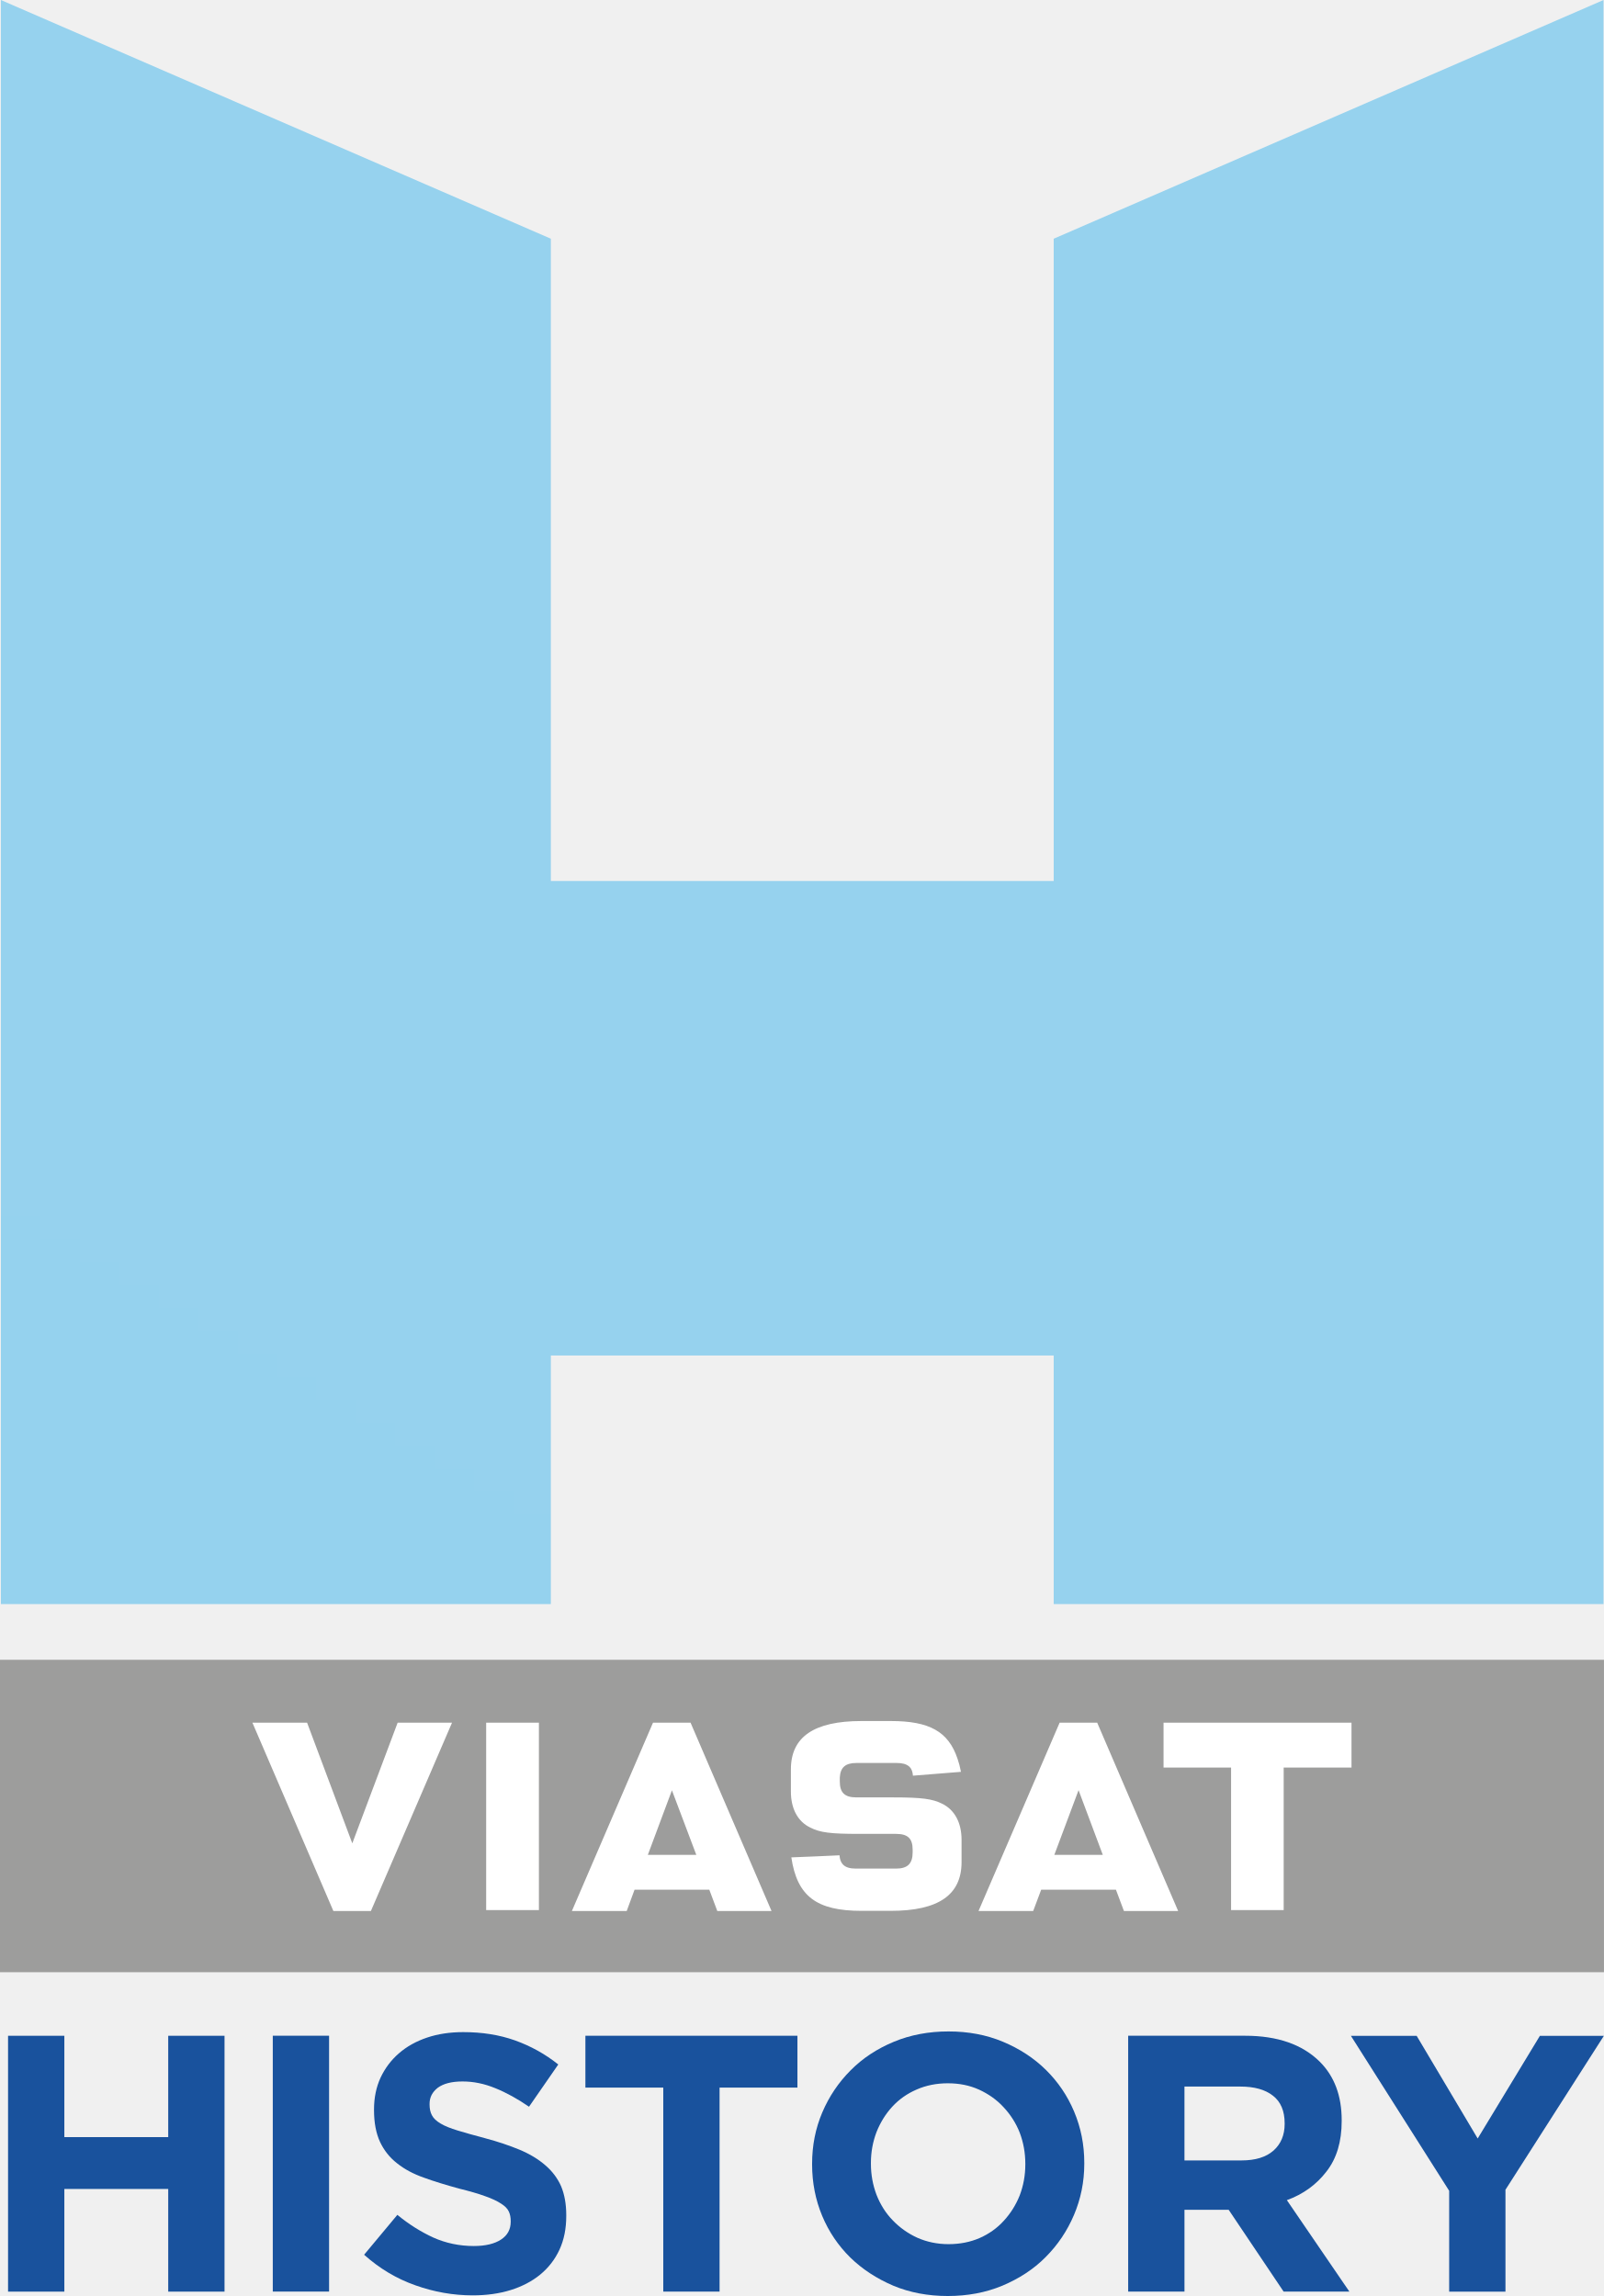
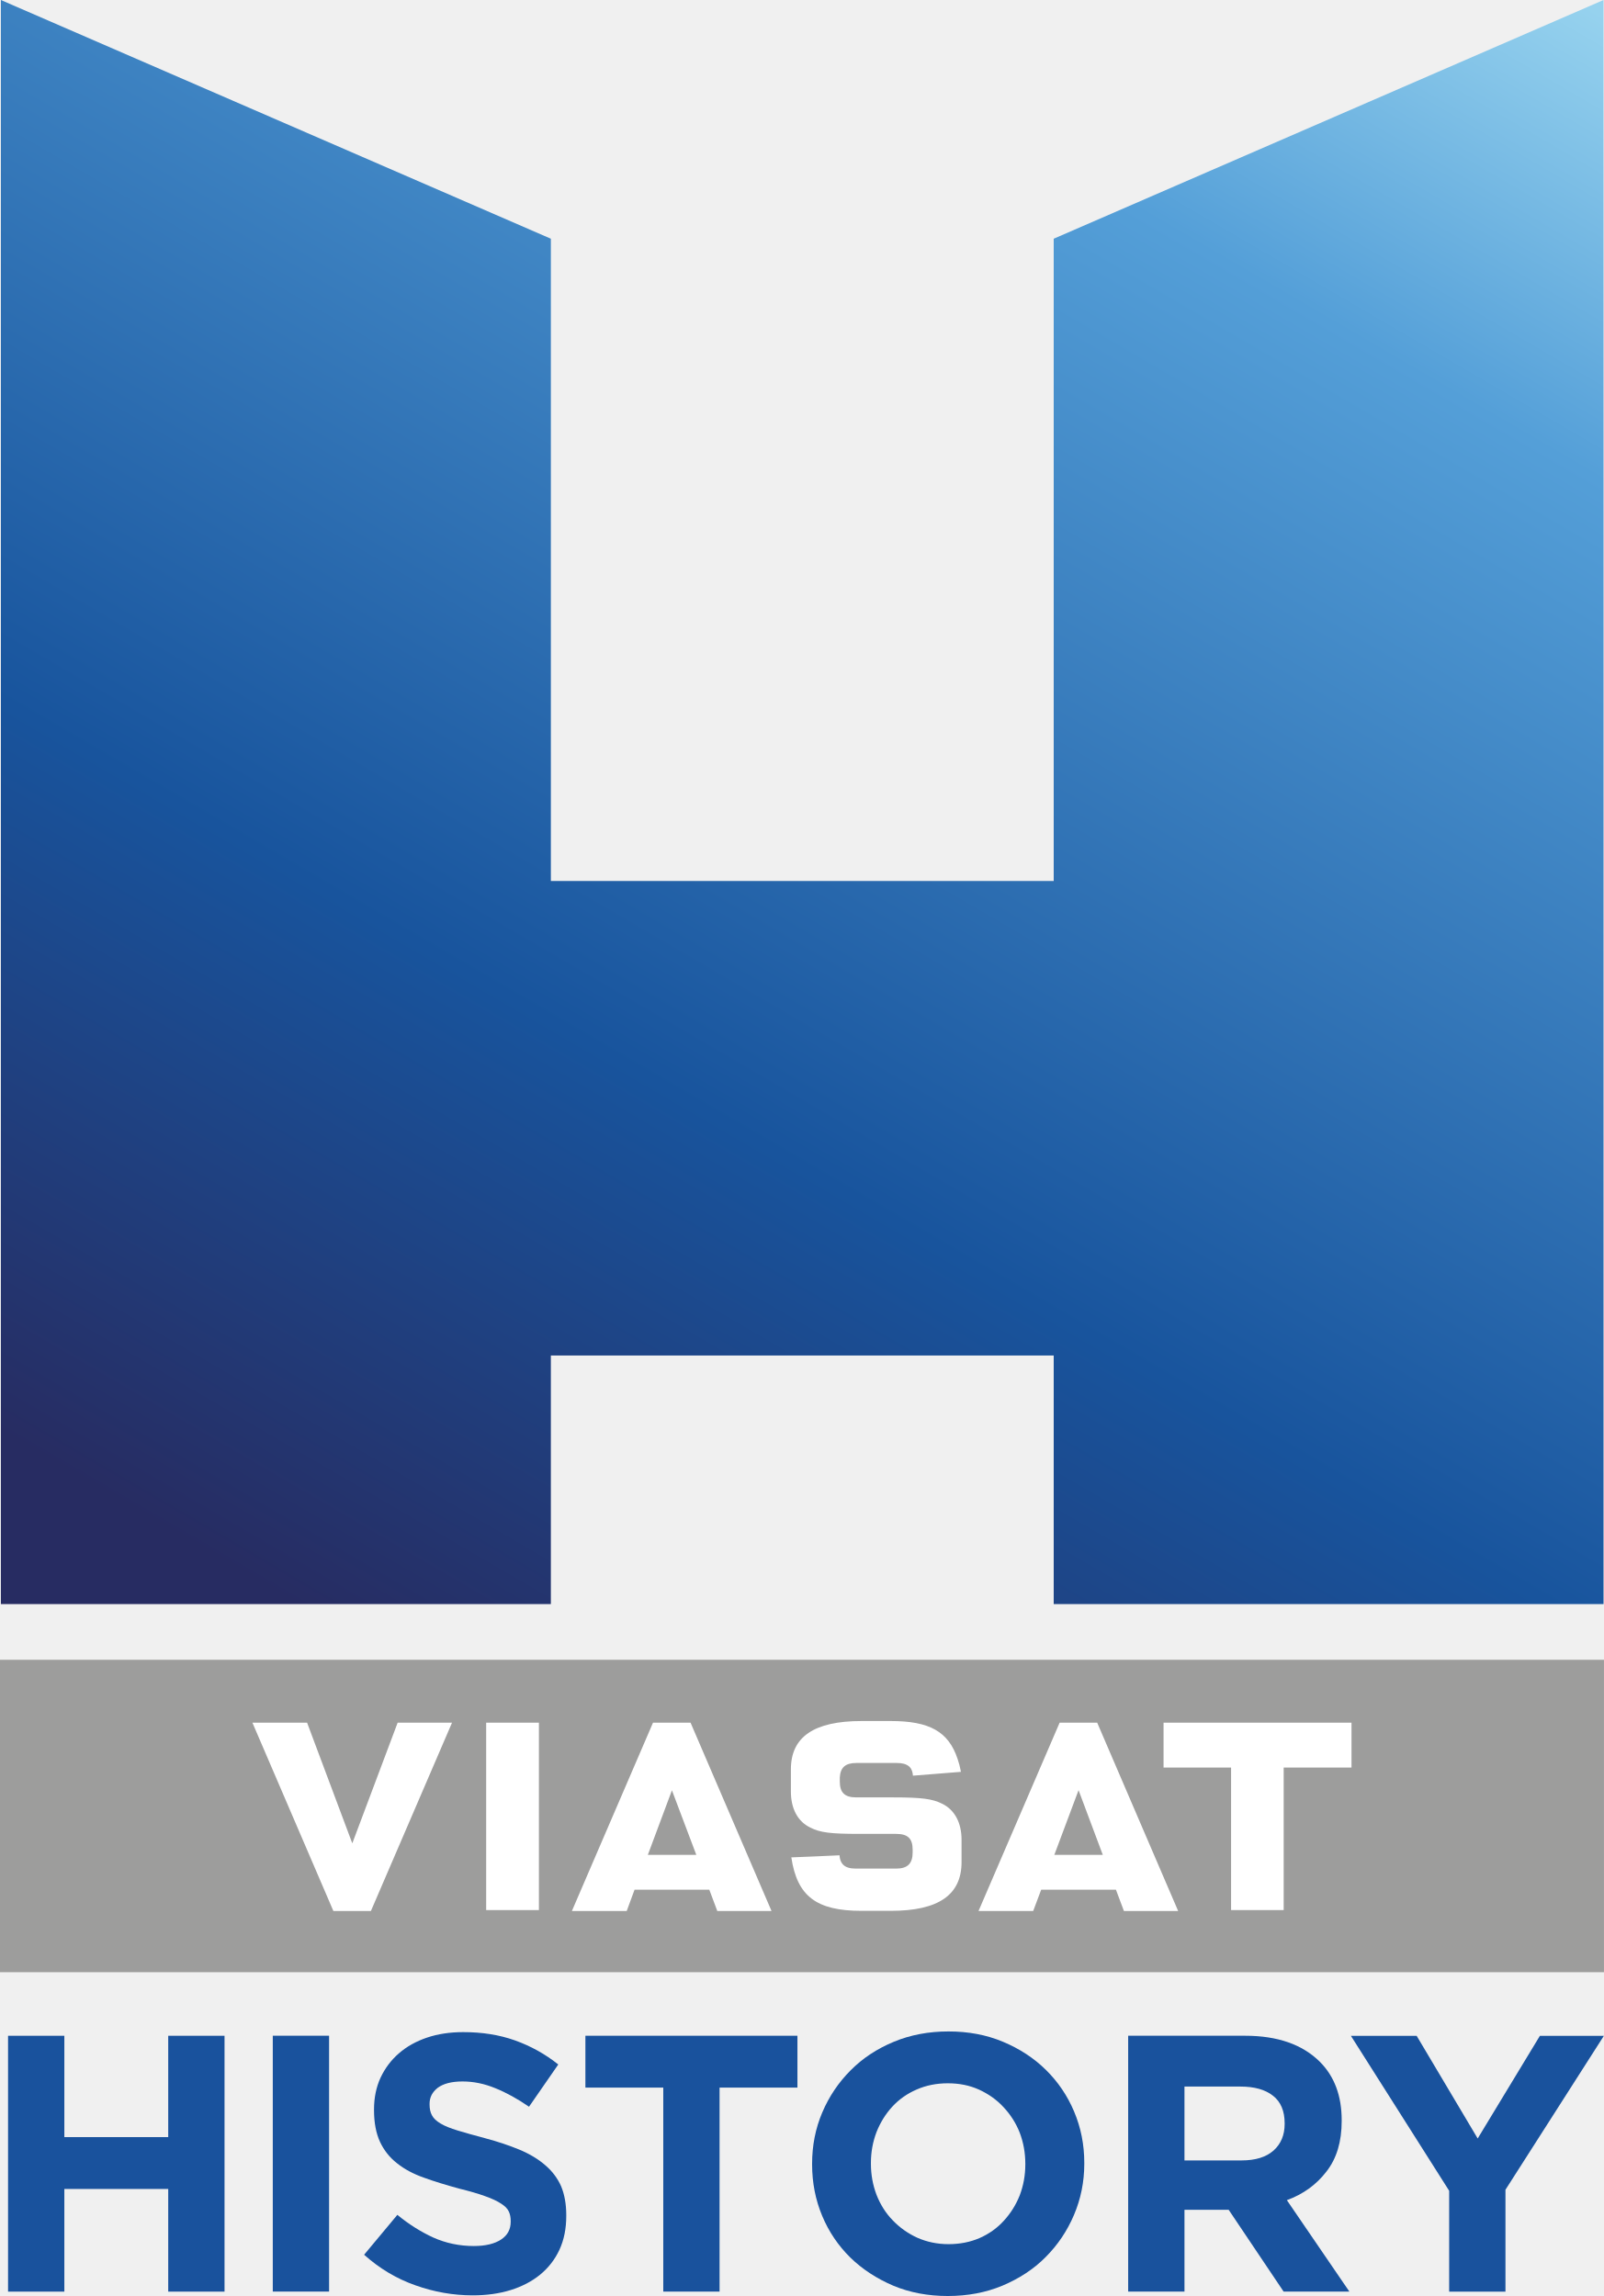
<svg xmlns="http://www.w3.org/2000/svg" height="859.12" width="600" version="1.1">
  <defs>
-     <linearGradient id="linearGradient3519" gradientUnits="userSpaceOnUse" gradientTransform="matrix(-409.7818,709.761,-709.761,-409.7818,504.9994,-54.77549)">
+     <linearGradient id="linearGradient3519" gradientUnits="userSpaceOnUse" gradientTransform="matrix(-409.7818,709.761,-709.761,-409.7818,504.9994,-54.77549)" x1="0" x2="1" y1="0" y2="0">
      <stop stop-color="#96d2ee" offset="0" />
      <stop stop-color="#549fd8" offset="0.186" />
      <stop stop-color="#18549d" offset="0.646" />
      <stop stop-color="#272c62" offset="0.938" />
      <stop stop-color="#272c62" offset="1" />
    </linearGradient>
  </defs>
  <path d="m0,621.06,600,0,0,116.9-600,0,0-116.9z" fill-rule="nonzero" fill="#9d9d9c" />
  <path fill-rule="nonzero" fill="#FFF" d="m352.45,674.93c-3.593-1.824-7.683-2.377-18.24-2.377h-13.874c-4.367,0-6.191-1.769-6.191-5.97v-0.884-0.608c0.221-3.759,2.1-5.417,6.191-5.417h15.09c2.045,0,3.538,0.387,4.532,1.216,0.111,0.055,0.221,0.166,0.276,0.221,0.774,0.774,1.161,1.879,1.271,3.316,1.769-0.111,16.085-1.271,17.964-1.437-0.332-1.769-0.774-3.427-1.271-4.864-3.427-10.281-10.613-14.15-24.984-14.15h-10.944c-17.743,0-26.421,5.914-26.421,18.075v8.291c0,6.412,2.543,11.221,7.241,13.487,3.593,1.879,7.628,2.377,18.24,2.377h13.874c4.367,0,6.191,1.714,6.191,5.914v0.995c0,4.201-1.879,6.08-6.191,6.08h-15.09c-2.266,0-3.814-0.497-4.809-1.548-0.774-0.829-1.161-1.935-1.271-3.427-1.714,0.111-16.14,0.719-18.019,0.774,2.156,14.537,9.397,20.009,26.255,20.009h10.944c17.854,0,26.476-5.97,26.476-18.24v-8.346c0-6.412-2.598-11.221-7.241-13.487m153.11-30.345-70.309,0,0,16.803,25.26,0,0,53.339,19.678,0,0-53.339,25.371,0,0-16.803zm-263.22,49.47,9.01-24.155,9.12,24.155-18.13,0zm15.974-49.47-14.04,0-30.345,70.474,20.507,0,2.929-7.96,27.969,0,2.985,7.96,20.286,0-30.29-70.474zm136.08,49.47,9.065-24.21,9.065,24.21-18.13,0zm16.029-49.47-14.04,0-30.345,70.474,20.451,0,2.985-7.96,27.969,0,2.985,7.96,20.286,0-30.29-70.474zm-278.64,45.159-16.914-45.159-20.451,0,30.29,70.474,14.04,0,30.345-70.474-20.341,0-16.969,45.159zm50.078,24.984,19.733,0,0-70.143-19.733,0,0,70.143z" />
  <path fill-rule="nonzero" fill="#19529d" d="m3.012,761.75,21.059,0,0,37.918,38.858,0,0-37.918,21.059,0,0,95.735-21.059,0,0-38.415-38.858,0,0,38.415-21.059,0,0-95.735z" />
  <path d="m102.04,761.73,21.059,0,0,95.735-21.059,0,0-95.735z" fill-rule="nonzero" fill="#19529d" />
  <path fill-rule="nonzero" fill="#19529d" d="m176.83,858.88c-7.296,0-14.482-1.271-21.446-3.759-7.075-2.487-13.432-6.301-19.18-11.442l12.437-14.924c4.367,3.593,8.899,6.412,13.487,8.512,4.588,2.045,9.673,3.151,15.09,3.151,4.422,0,7.794-0.829,10.226-2.432,2.432-1.603,3.593-3.814,3.593-6.633v-0.276c0-1.327-0.221-2.598-0.719-3.593-0.497-1.105-1.492-2.045-2.874-2.929-1.437-0.94-3.372-1.879-5.914-2.764-2.543-0.94-5.804-1.879-9.839-2.874-4.809-1.327-9.231-2.653-13.155-4.09-3.925-1.382-7.241-3.151-10.005-5.362-2.764-2.156-4.864-4.809-6.356-7.96-1.492-3.206-2.266-7.186-2.266-11.939v-0.276c0-4.367,0.829-8.346,2.432-11.829,1.658-3.538,3.925-6.578,6.854-9.12,2.985-2.598,6.467-4.532,10.557-5.914,4.09-1.382,8.623-2.045,13.542-2.045,7.02,0,13.432,0.995,19.346,3.095,5.859,2.1,11.276,5.085,16.195,9.01l-10.944,15.808c-4.256-2.929-8.457-5.251-12.547-6.909-4.146-1.714-8.236-2.543-12.326-2.543-4.146,0-7.186,0.829-9.286,2.377-2.045,1.603-3.04,3.593-3.04,5.97v0.332c0,1.492,0.276,2.874,0.884,3.98,0.608,1.161,1.658,2.156,3.261,3.095,1.548,0.94,3.648,1.769,6.356,2.598,2.708,0.829,6.08,1.769,10.226,2.874,4.809,1.271,9.175,2.764,12.934,4.311,3.814,1.603,7.02,3.538,9.618,5.804,2.598,2.211,4.588,4.864,5.914,7.849,1.271,3.04,1.935,6.633,1.935,10.834v0.276c0,4.754-0.829,8.954-2.543,12.658-1.714,3.703-4.146,6.799-7.241,9.341-3.04,2.487-6.743,4.422-11,5.748-4.256,1.327-9.01,1.99-14.205,1.99" />
  <path fill-rule="nonzero" fill="#19529d" d="m248.11,781.14-29.129,0,0-19.401,79.318,0,0,19.401-29.129,0,0,76.333-21.059,0,0-76.333z" />
  <path fill-rule="nonzero" fill="#19529d" d="m354.8,839.72c4.256,0,8.181-0.774,11.718-2.321,3.482-1.548,6.522-3.703,9.01-6.467,2.487-2.708,4.477-5.859,5.914-9.452,1.382-3.648,2.1-7.462,2.1-11.608v-0.221c0-4.146-0.719-8.015-2.1-11.663-1.437-3.648-3.482-6.799-6.08-9.562-2.543-2.764-5.638-4.919-9.12-6.522-3.538-1.603-7.407-2.377-11.718-2.377-4.201,0-8.07,0.774-11.608,2.321-3.593,1.548-6.633,3.703-9.12,6.412-2.543,2.764-4.477,5.914-5.914,9.507-1.382,3.648-2.1,7.462-2.1,11.552v0.332c0,4.09,0.719,7.96,2.1,11.608,1.437,3.648,3.427,6.854,6.08,9.562,2.598,2.708,5.693,4.919,9.231,6.522,3.538,1.548,7.407,2.377,11.608,2.377m-0.276,19.401c-7.351,0-14.205-1.271-20.396-3.869-6.191-2.653-11.552-6.135-16.085-10.557-4.477-4.422-8.015-9.618-10.502-15.587-2.487-5.97-3.759-12.381-3.759-19.235v-0.221c0-6.854,1.271-13.266,3.814-19.235,2.543-5.97,6.08-11.221,10.613-15.753,4.477-4.532,9.894-8.07,16.14-10.668,6.246-2.598,13.1-3.869,20.451-3.869,7.407,0,14.205,1.271,20.396,3.869,6.191,2.598,11.552,6.08,16.085,10.557,4.477,4.422,8.015,9.618,10.502,15.532,2.543,6.025,3.814,12.381,3.814,19.235v0.332c0,6.799-1.327,13.211-3.869,19.18-2.543,5.97-6.08,11.221-10.613,15.753-4.477,4.532-9.894,8.015-16.14,10.668-6.246,2.598-13.045,3.869-20.451,3.869" />
  <path fill-rule="nonzero" fill="#19529d" d="m464.41,808.39c5.196,0,9.175-1.216,11.994-3.703,2.764-2.487,4.146-5.804,4.146-9.949v-0.221c0-4.588-1.437-8.07-4.367-10.336-2.929-2.321-7.02-3.427-12.16-3.427h-20.949v27.637h21.336zm-42.395-46.651,43.722,0c12.16,0,21.446,3.261,27.969,9.728,5.472,5.472,8.181,12.768,8.181,21.889v0.276c0,7.738-1.879,14.04-5.693,18.904-3.759,4.919-8.733,8.512-14.813,10.723l23.381,34.215h-24.597l-20.562-30.622h-0.276-16.251v30.622h-21.059v-95.735z" />
  <path fill-rule="nonzero" fill="#19529d" d="m542.09,819.75-36.757-57.982,24.597,0,22.828,38.415,23.27-38.415,23.934,0-36.813,57.596,0,38.139-21.059,0,0-37.752z" />
  <path fill="url(#linearGradient3519)" d="m394.16,89.323,0,240.33-188.1,0,0-240.33l-205.73-89.32v600.22h205.73v-93.026h188.1v93.026h205.67v-600.22l-205.67,89.323z" />
</svg>
